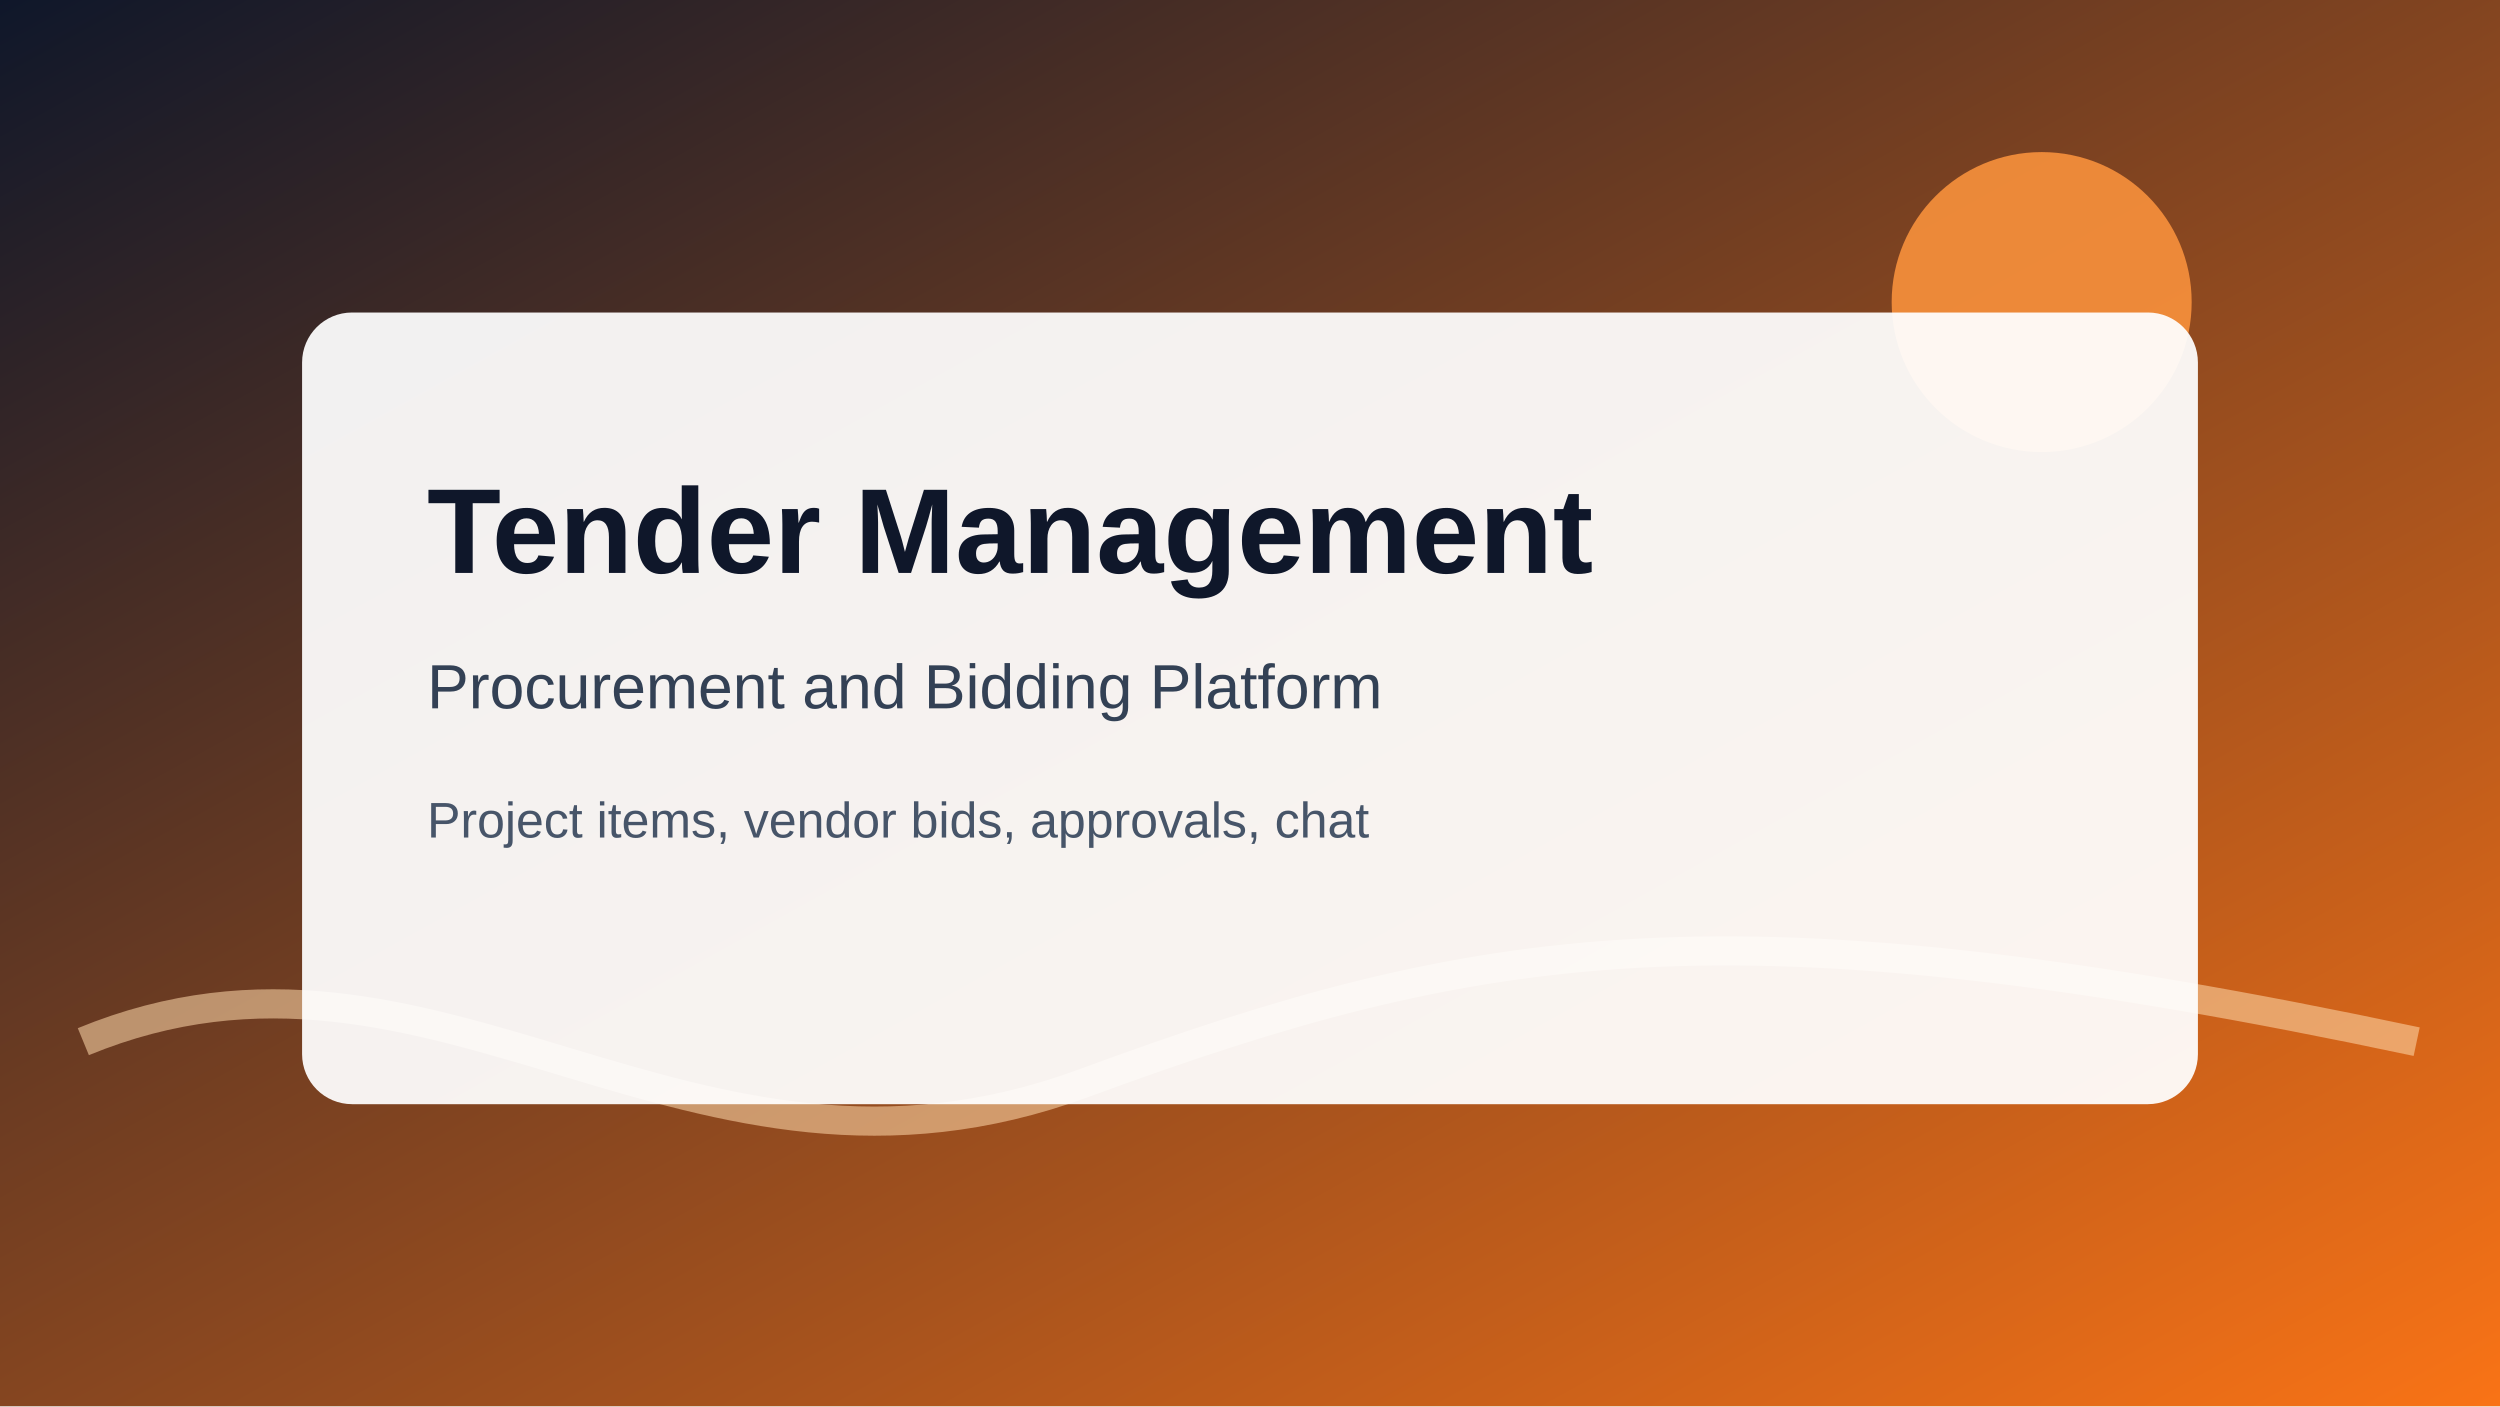
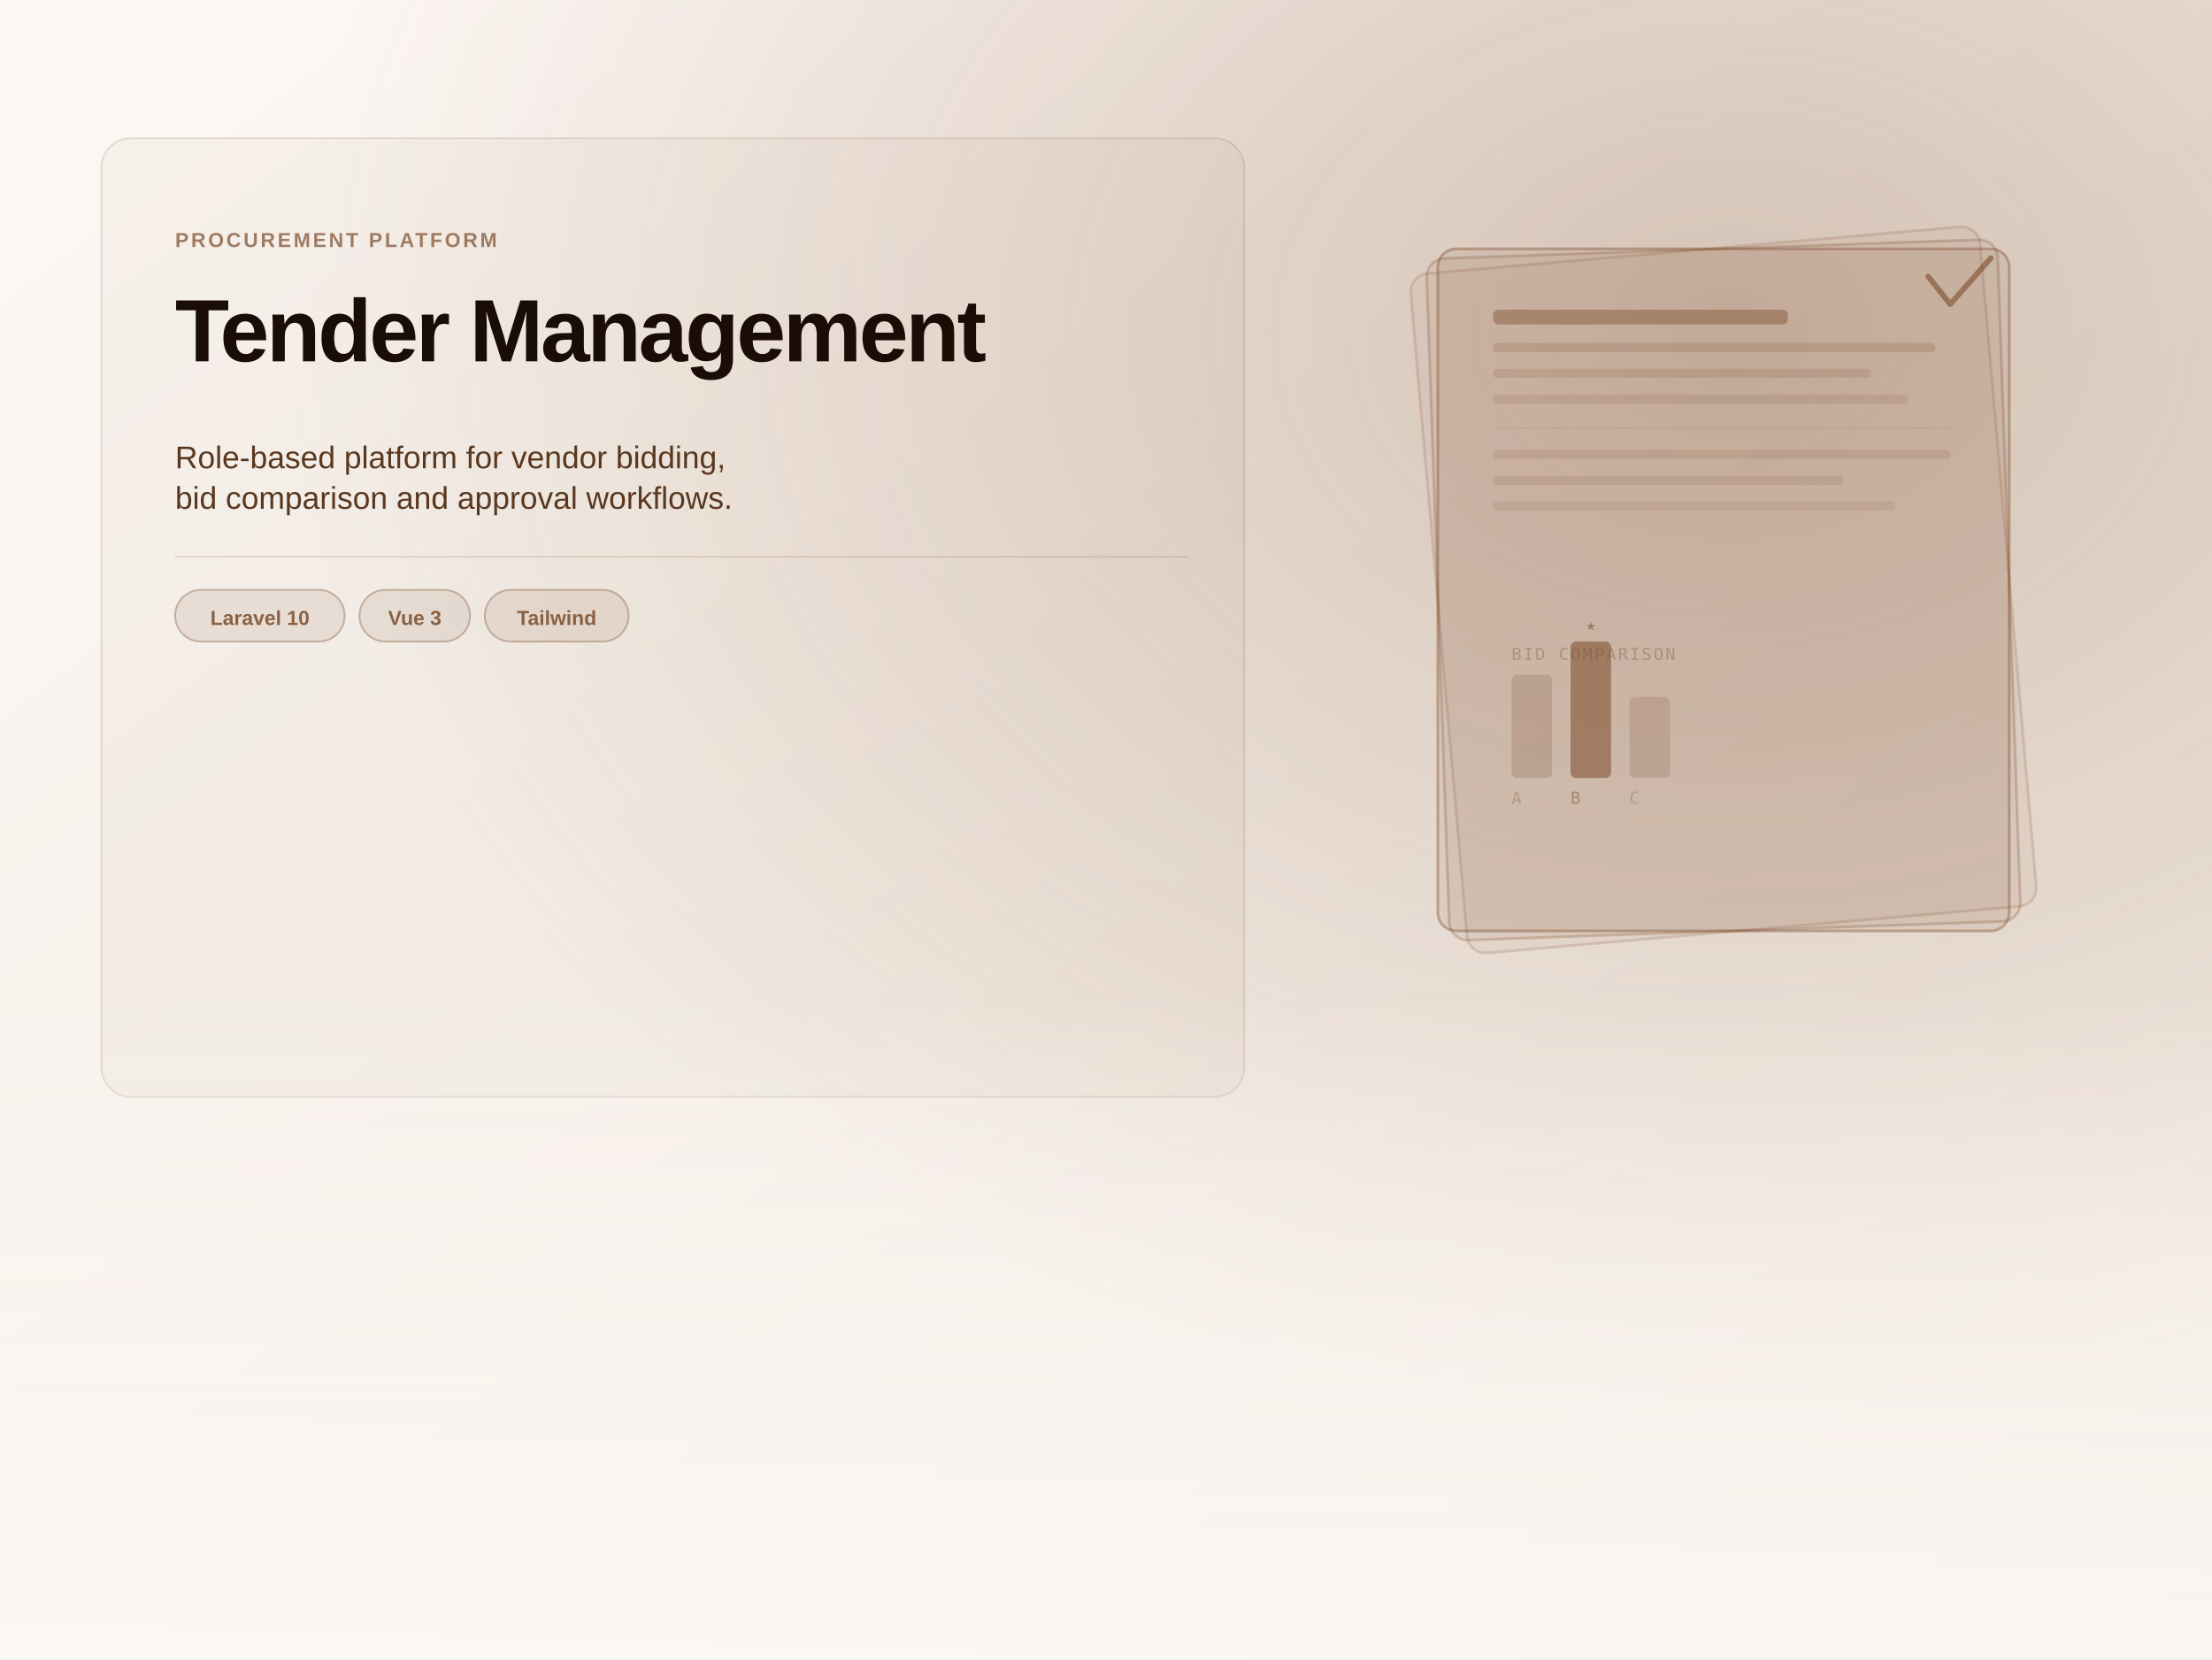
- <svg xmlns="http://www.w3.org/2000/svg" width="1200" height="675" viewBox="0 0 1200 675" role="img" aria-labelledby="t d">
+ <svg xmlns="http://www.w3.org/2000/svg" viewBox="0 0 1200 900" role="img">
  <defs>
-     <linearGradient id="g" x1="0" y1="0" x2="1" y2="1">
-       <stop offset="0%" stop-color="#0f172a" />
-       <stop offset="100%" stop-color="#f97316" />
+     <linearGradient id="bg" x1="0" y1="0" x2="1" y2="1">
+       <stop offset="0%" stop-color="#fdf8f5" />
+       <stop offset="100%" stop-color="#f0e8df" />
+     </linearGradient>
+     <radialGradient id="gl" cx="78%" cy="20%" r="65%">
+       <stop offset="0%" stop-color="#7b4b2a" stop-opacity="0.28" />
+       <stop offset="100%" stop-color="#7b4b2a" stop-opacity="0" />
+     </radialGradient>
+     <linearGradient id="fd" x1="0" y1="0" x2="0" y2="1">
+       <stop offset="0%" stop-color="#fdf8f5" stop-opacity="0" />
+       <stop offset="100%" stop-color="#fdf8f5" stop-opacity="0.88" />
    </linearGradient>
  </defs>
-   <rect width="1200" height="675" fill="url(#g)" />
-   <path d="M40 500 C210 430, 330 590, 520 520 S830 430, 1160 500" fill="none" stroke="#fed7aa" stroke-width="14" opacity="0.56" />
-   <circle cx="980" cy="145" r="72" fill="#fb923c" opacity="0.88" />
-   <rect x="145" y="150" width="910" height="380" rx="24" fill="#ffffff" opacity="0.93" />
-   <text x="205" y="275" fill="#0f172a" font-family="Segoe UI, Arial, sans-serif" font-size="58" font-weight="700">Tender Management</text>
-   <text x="205" y="340" fill="#334155" font-family="Segoe UI, Arial, sans-serif" font-size="30">Procurement and Bidding Platform</text>
-   <text x="205" y="402" fill="#475569" font-family="Segoe UI, Arial, sans-serif" font-size="24">Project items, vendor bids, approvals, chat</text>
+   <rect width="1200" height="900" fill="url(#bg)" />
+   <rect width="1200" height="900" fill="url(#gl)" />
+   <rect x="780" y="135" width="310" height="370" rx="10" fill="#7b4b2a" fill-opacity="0.05" stroke="#7b4b2a" stroke-opacity="0.18" stroke-width="1.5" transform="rotate(-5 935 320)" />
+   <rect x="780" y="135" width="310" height="370" rx="10" fill="#7b4b2a" fill-opacity="0.07" stroke="#7b4b2a" stroke-opacity="0.25" stroke-width="1.5" transform="rotate(-2 935 320)" />
+   <rect x="780" y="135" width="310" height="370" rx="10" fill="#7b4b2a" fill-opacity="0.1" stroke="#7b4b2a" stroke-opacity="0.38" stroke-width="1.5" />
+   <rect x="810" y="168" width="160" height="8" rx="3" fill="#7b4b2a" fill-opacity="0.42" />
+   <rect x="810" y="186" width="240" height="5" rx="2" fill="#7b4b2a" fill-opacity="0.18" />
+   <rect x="810" y="200" width="205" height="5" rx="2" fill="#7b4b2a" fill-opacity="0.16" />
+   <rect x="810" y="214" width="225" height="5" rx="2" fill="#7b4b2a" fill-opacity="0.14" />
+   <line x1="810" y1="232" x2="1060" y2="232" stroke="#7b4b2a" stroke-opacity="0.1" stroke-width="1" />
+   <rect x="810" y="244" width="248" height="5" rx="2" fill="#7b4b2a" fill-opacity="0.13" />
+   <rect x="810" y="258" width="190" height="5" rx="2" fill="#7b4b2a" fill-opacity="0.13" />
+   <rect x="810" y="272" width="218" height="5" rx="2" fill="#7b4b2a" fill-opacity="0.11" />
+   <path d="M 1046,150 L 1058,165 L 1080,140" fill="none" stroke="#7b4b2a" stroke-width="3" stroke-opacity="0.6" stroke-linecap="round" stroke-linejoin="round" />
+   <text x="820" y="358" font-family="monospace" font-size="9" fill="#7b4b2a" fill-opacity="0.35" letter-spacing="1">BID COMPARISON</text>
+   <rect x="820" y="366" width="22" height="56" rx="3" fill="#7b4b2a" fill-opacity="0.2" />
+   <rect x="852" y="348" width="22" height="74" rx="3" fill="#7b4b2a" fill-opacity="0.55" />
+   <rect x="884" y="378" width="22" height="44" rx="3" fill="#7b4b2a" fill-opacity="0.18" />
+   <text x="863" y="342" text-anchor="middle" font-family="monospace" font-size="9" fill="#7b4b2a" fill-opacity="0.55">★</text>
+   <text x="820" y="436" font-family="monospace" font-size="9" fill="#7b4b2a" fill-opacity="0.3">A</text>
+   <text x="852" y="436" font-family="monospace" font-size="9" fill="#7b4b2a" fill-opacity="0.45">B</text>
+   <text x="884" y="436" font-family="monospace" font-size="9" fill="#7b4b2a" fill-opacity="0.28">C</text>
+   <rect x="55" y="75" width="620" height="520" rx="16" fill="#7b4b2a" fill-opacity="0.04" stroke="#7b4b2a" stroke-opacity="0.15" stroke-width="1" />
+   <text x="95" y="134" font-family="'Segoe UI',Arial,sans-serif" font-size="11" font-weight="600" fill="#7b4b2a" fill-opacity="0.7" letter-spacing="0.12em">PROCUREMENT PLATFORM</text>
+   <text x="95" y="196" font-family="'Segoe UI',Arial,sans-serif" font-size="48" font-weight="700" fill="#1a0d05" letter-spacing="-0.03em">Tender Management</text>
+   <text x="95" y="254" font-family="'Segoe UI',Arial,sans-serif" font-size="17" font-weight="400" fill="#5a3820" fill-opacity="1">Role-based platform for vendor bidding,</text>
+   <text x="95" y="276" font-family="'Segoe UI',Arial,sans-serif" font-size="17" font-weight="400" fill="#5a3820" fill-opacity="1">bid comparison and approval workflows.</text>
+   <line x1="95" y1="302" x2="645" y2="302" stroke="#7b4b2a" stroke-opacity="0.15" stroke-width="1" />
+   <rect x="95" y="320" width="92" height="28" rx="14" fill="#7b4b2a" fill-opacity="0.1" stroke="#7b4b2a" stroke-opacity="0.35" stroke-width="1" />
+   <text x="141" y="339" text-anchor="middle" font-family="'Segoe UI',Arial,sans-serif" font-size="11" font-weight="600" fill="#7b4b2a" fill-opacity="0.85">Laravel 10</text>
+   <rect x="195" y="320" width="60" height="28" rx="14" fill="#7b4b2a" fill-opacity="0.1" stroke="#7b4b2a" stroke-opacity="0.35" stroke-width="1" />
+   <text x="225" y="339" text-anchor="middle" font-family="'Segoe UI',Arial,sans-serif" font-size="11" font-weight="600" fill="#7b4b2a" fill-opacity="0.85">Vue 3</text>
+   <rect x="263" y="320" width="78" height="28" rx="14" fill="#7b4b2a" fill-opacity="0.1" stroke="#7b4b2a" stroke-opacity="0.35" stroke-width="1" />
+   <text x="302" y="339" text-anchor="middle" font-family="'Segoe UI',Arial,sans-serif" font-size="11" font-weight="600" fill="#7b4b2a" fill-opacity="0.85">Tailwind</text>
+   <rect x="0" y="540" width="1200" height="360" fill="url(#fd)" />
</svg>
